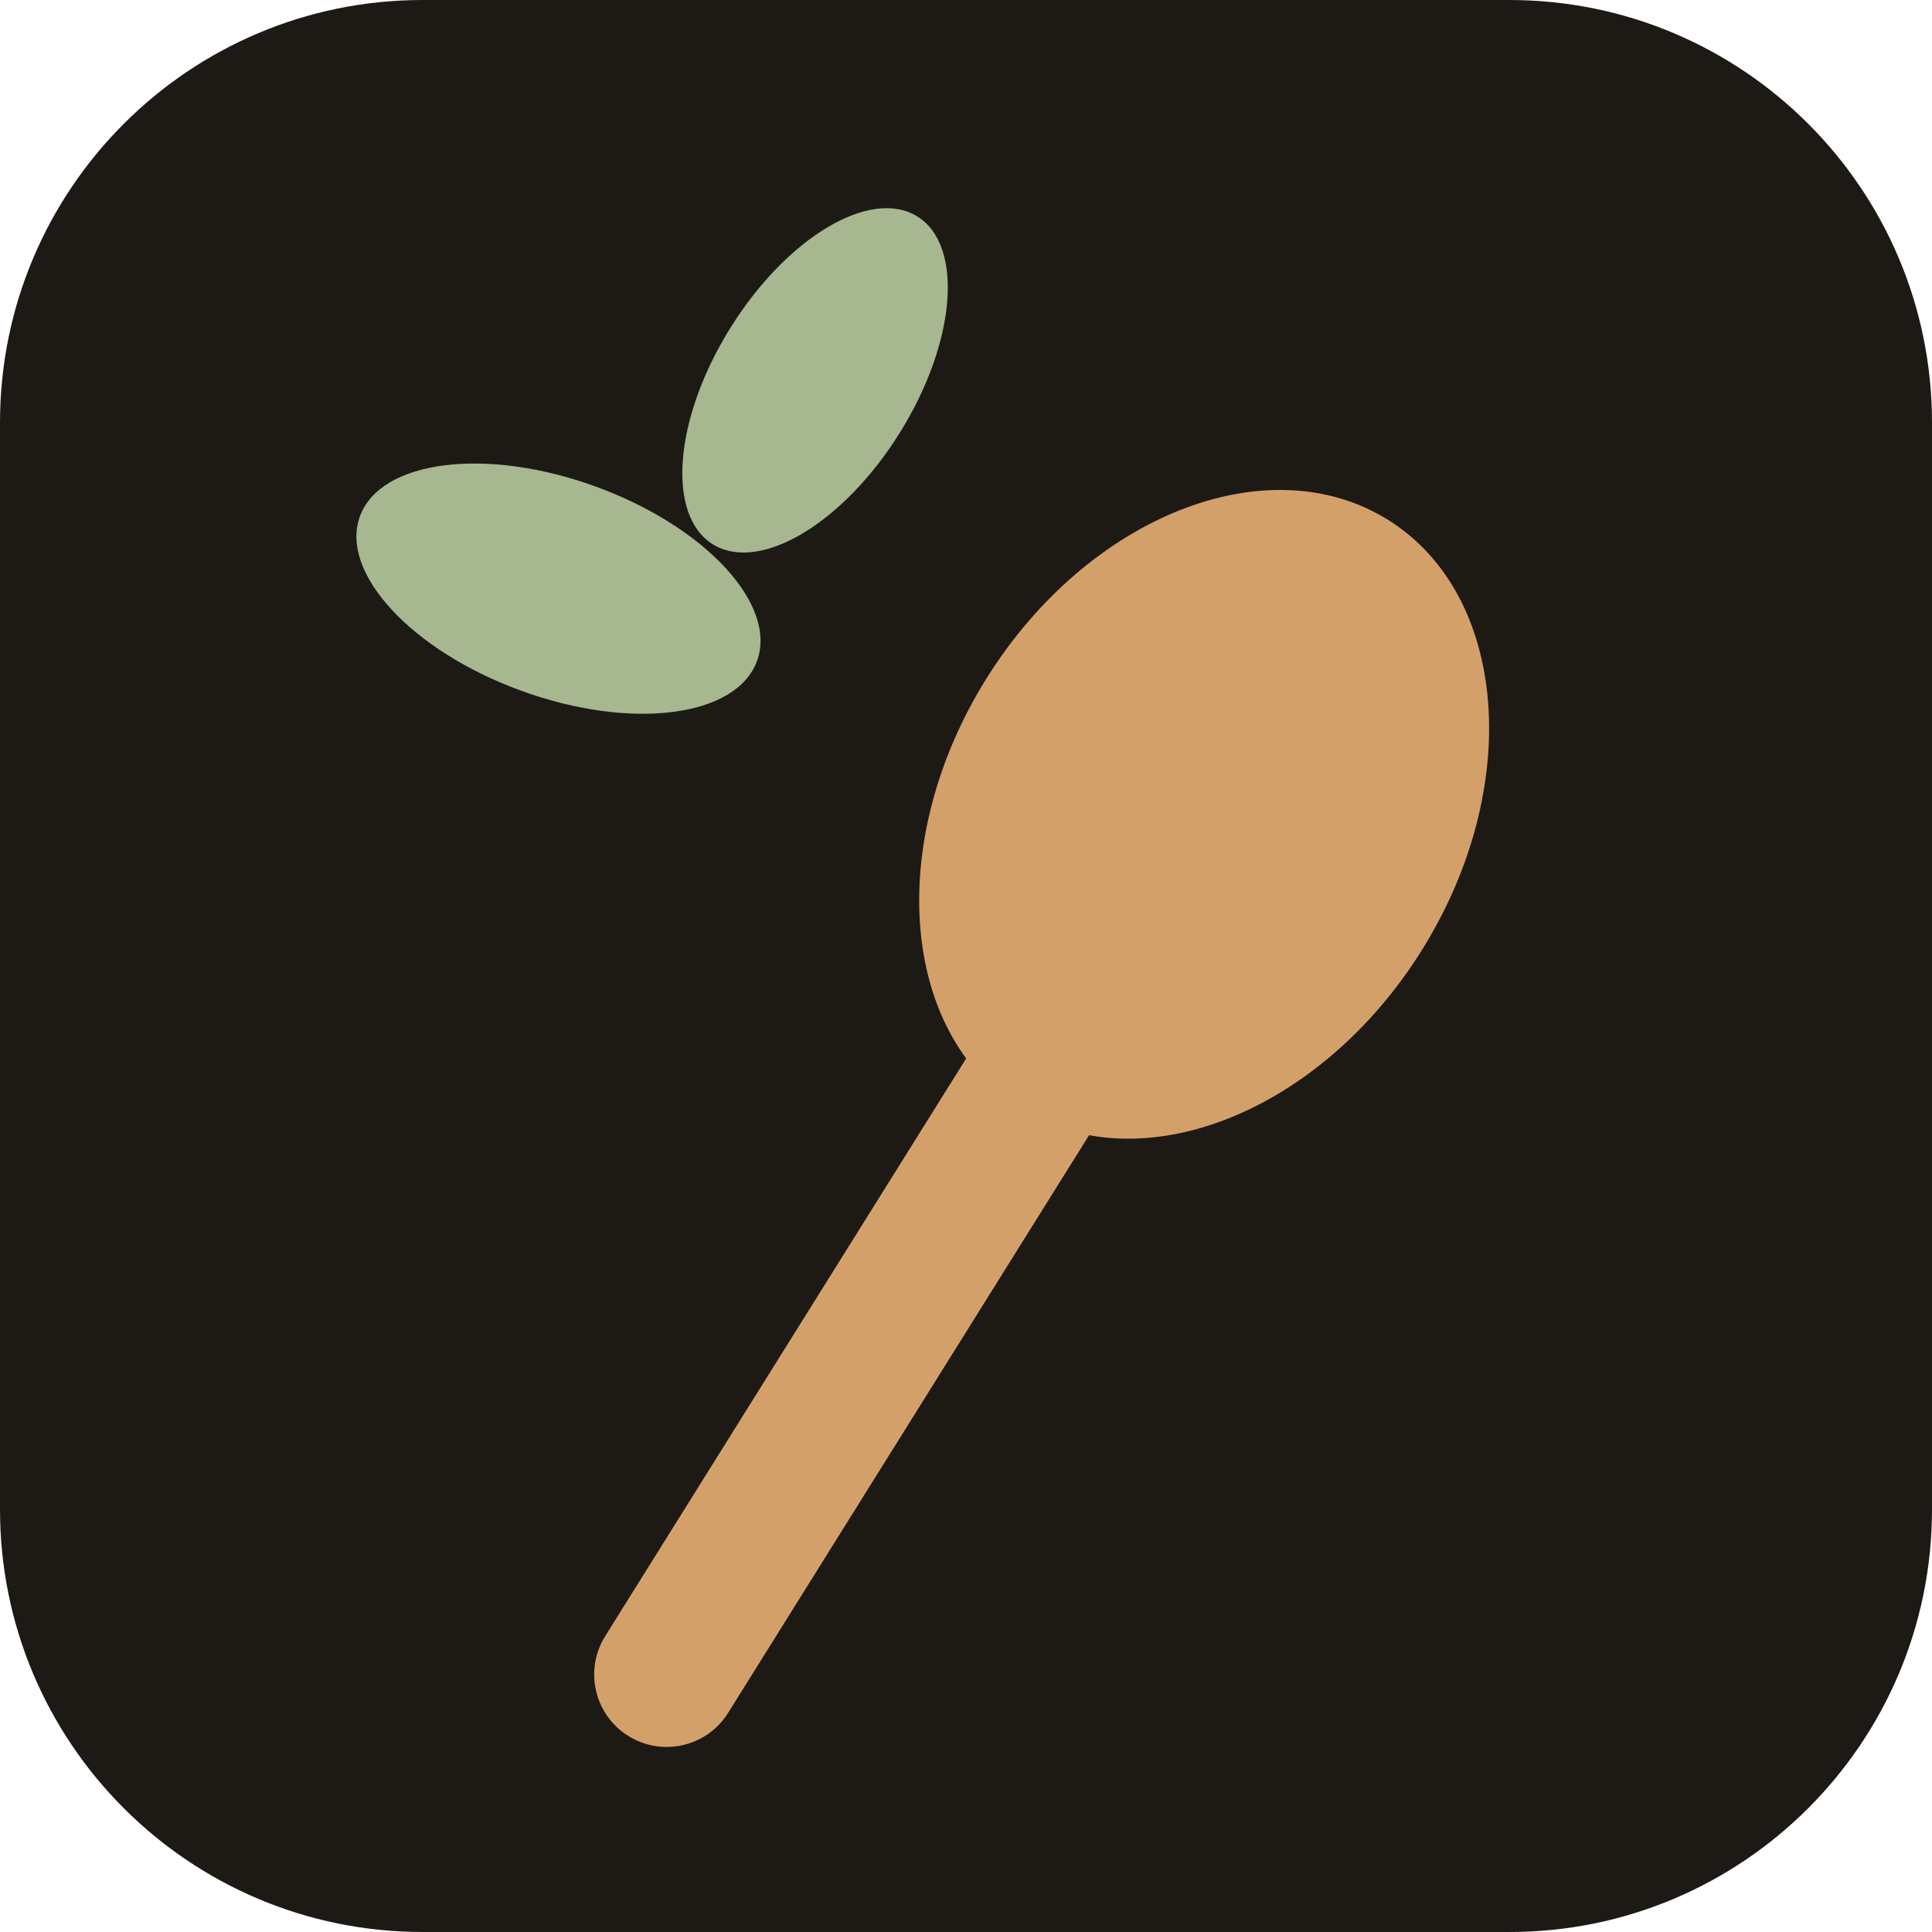
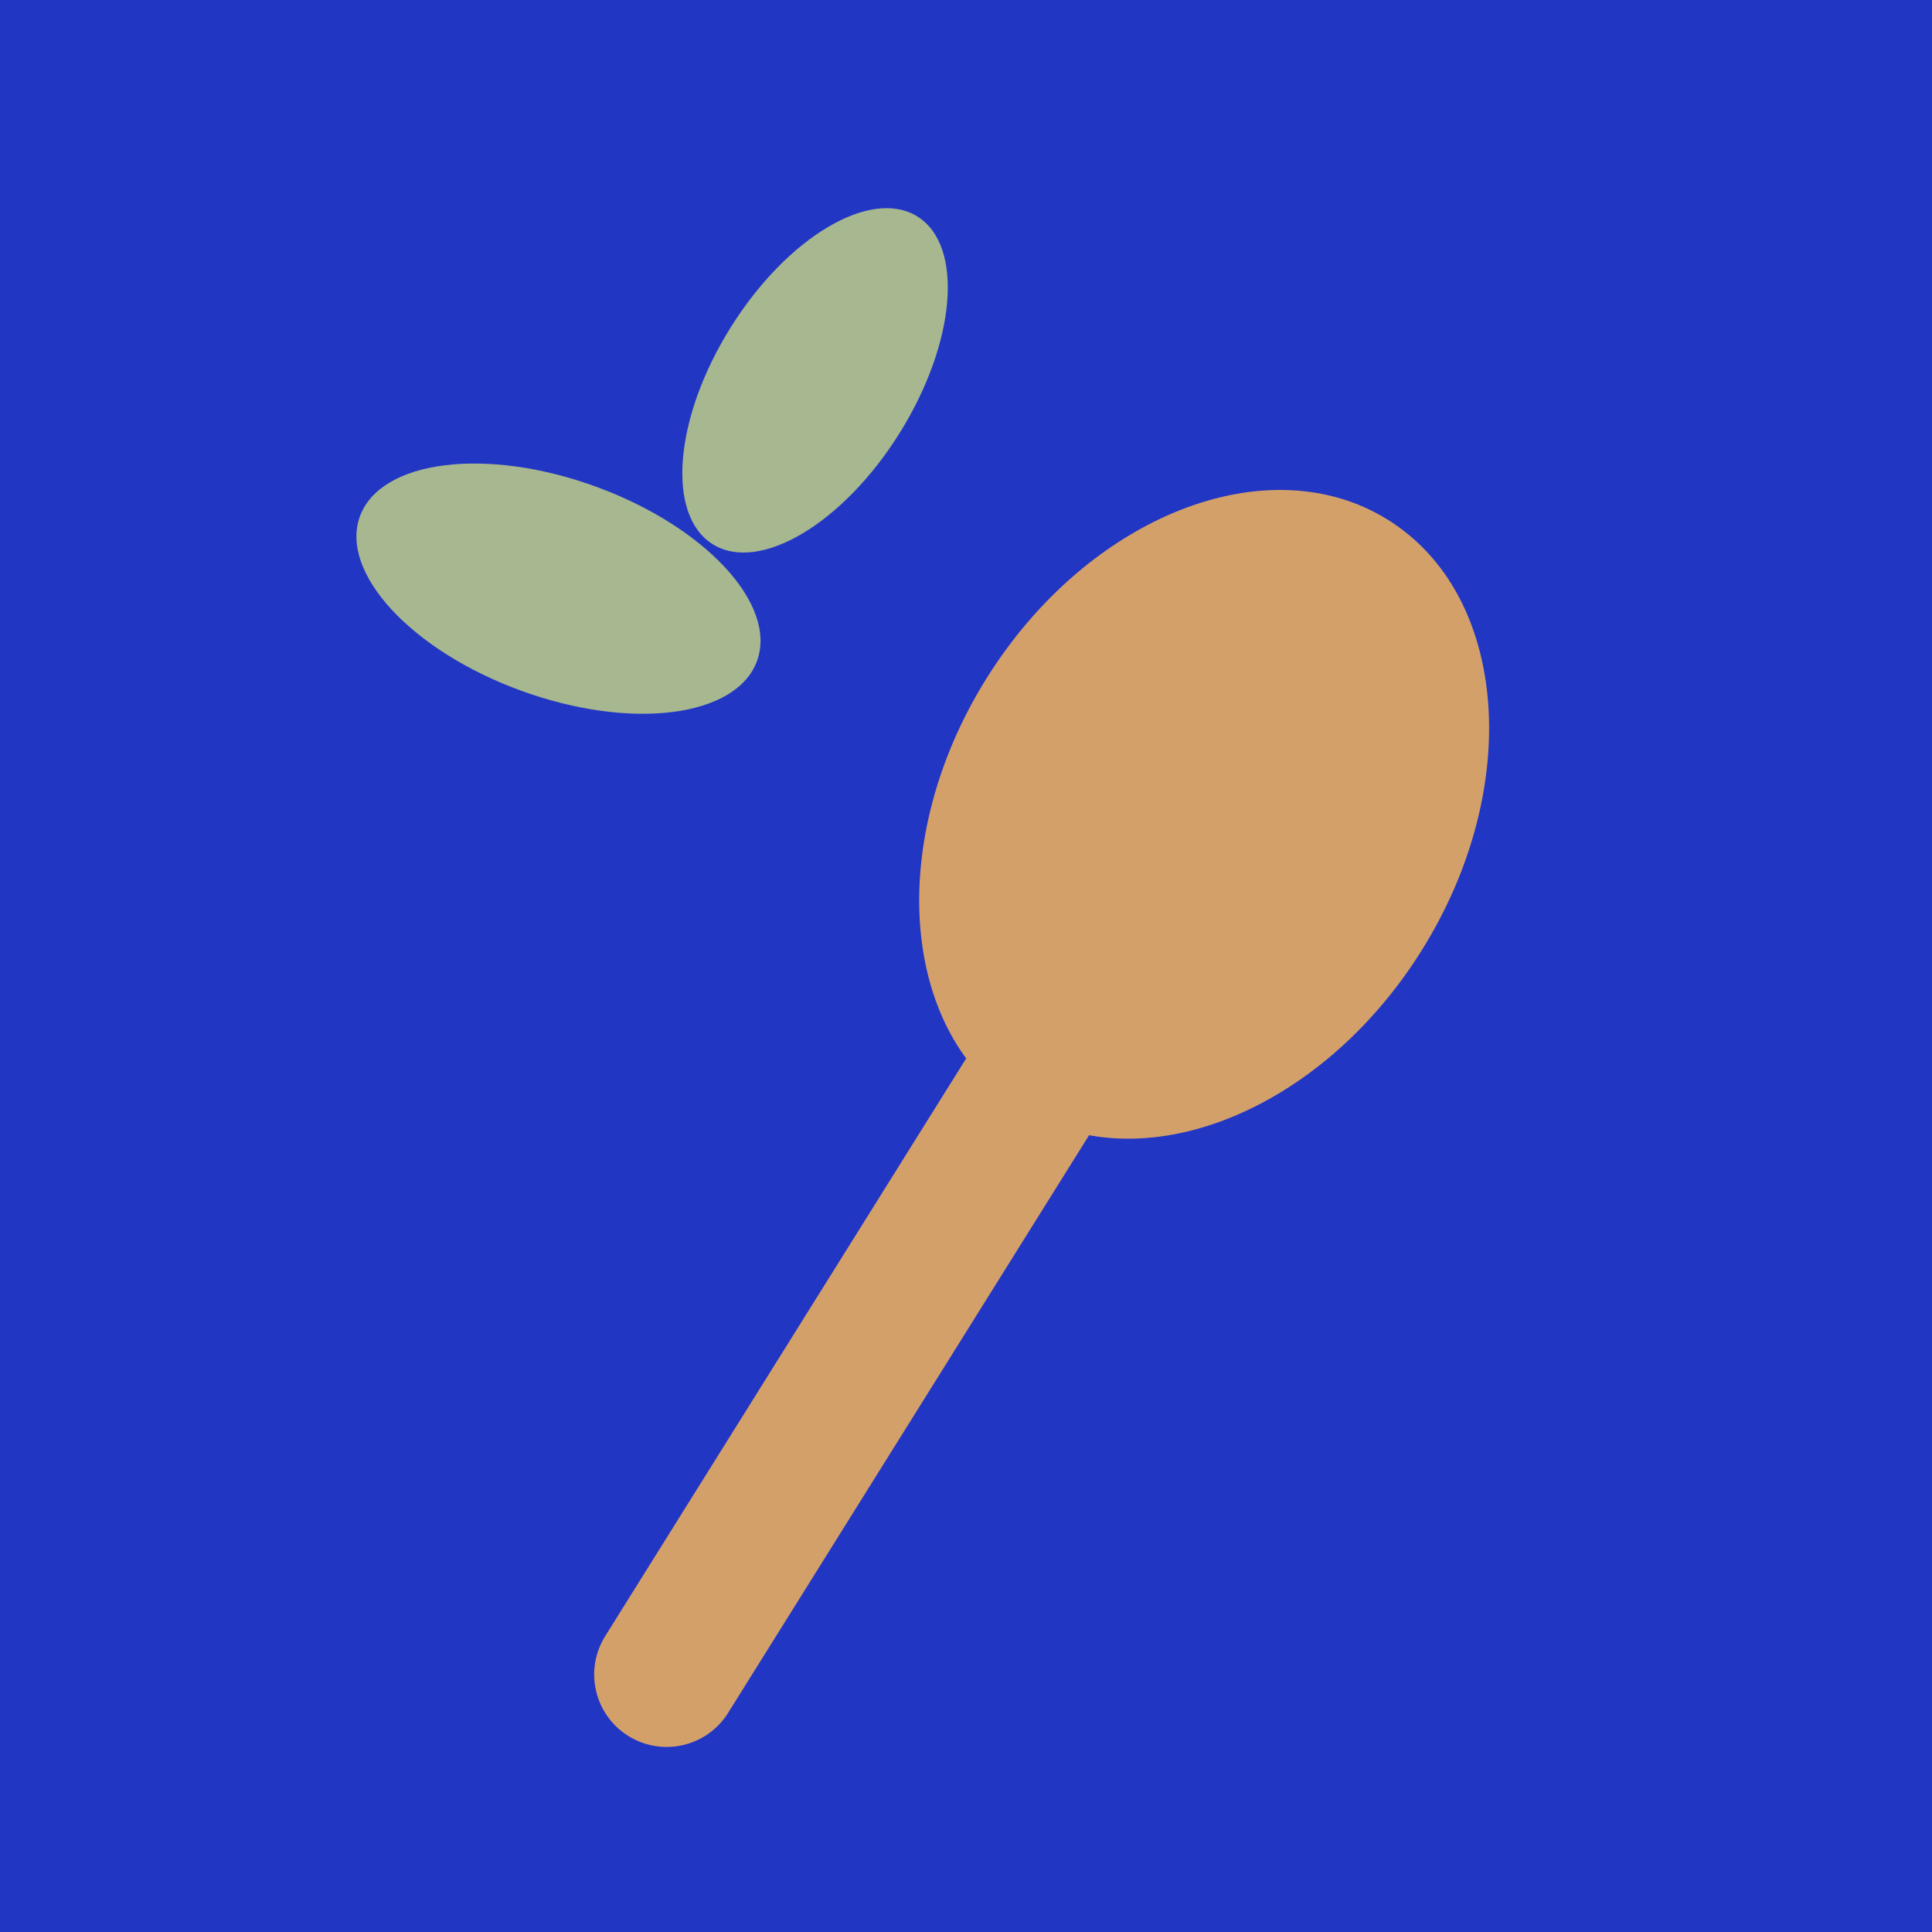
<svg xmlns="http://www.w3.org/2000/svg" viewBox="0 0 64 64">
-   <rect width="64" height="64" rx="14" fill="#1d1a16" />
+   <rect width="64" height="64" fill="#2236c4" />
  <g transform="translate(-1 4)">
    <g transform="rotate(32 34 34)">
      <ellipse cx="34" cy="21" rx="8.5" ry="11.5" fill="#d4a06a" />
      <rect x="31.6" y="29" width="4.8" height="28" rx="2.4" fill="#d4a06a" />
    </g>
    <ellipse cx="19.5" cy="15.5" rx="7" ry="3.6" transform="rotate(20 19.5 15.5)" fill="#a7b78f" />
    <ellipse cx="28" cy="8.6" rx="3.3" ry="6.4" transform="rotate(32 28 8.6)" fill="#a7b78f" />
  </g>
</svg>
